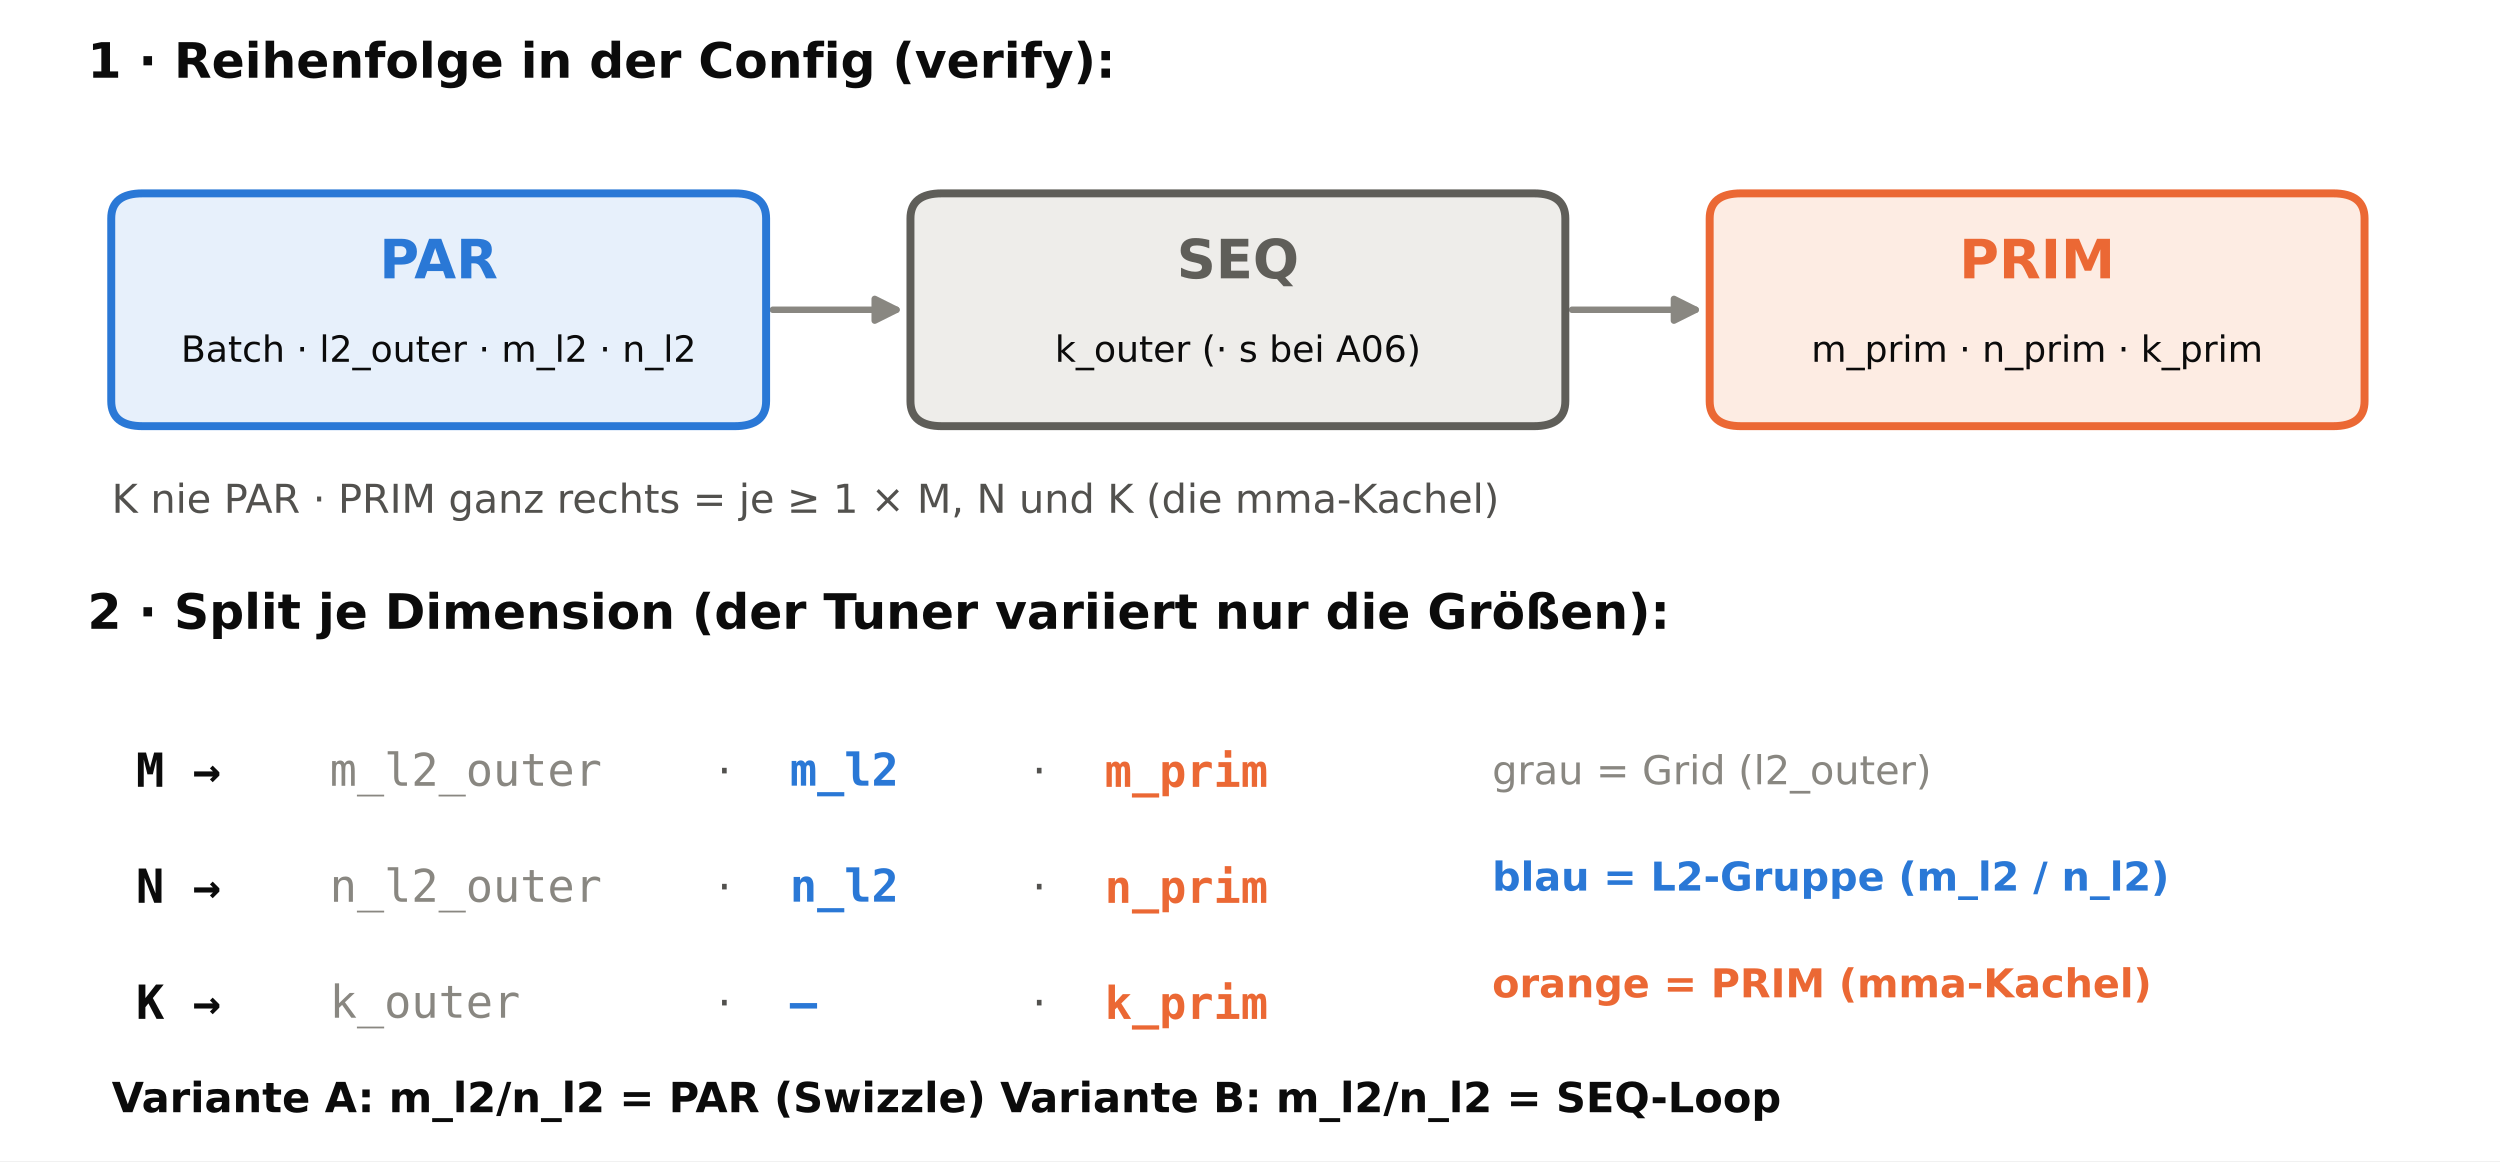
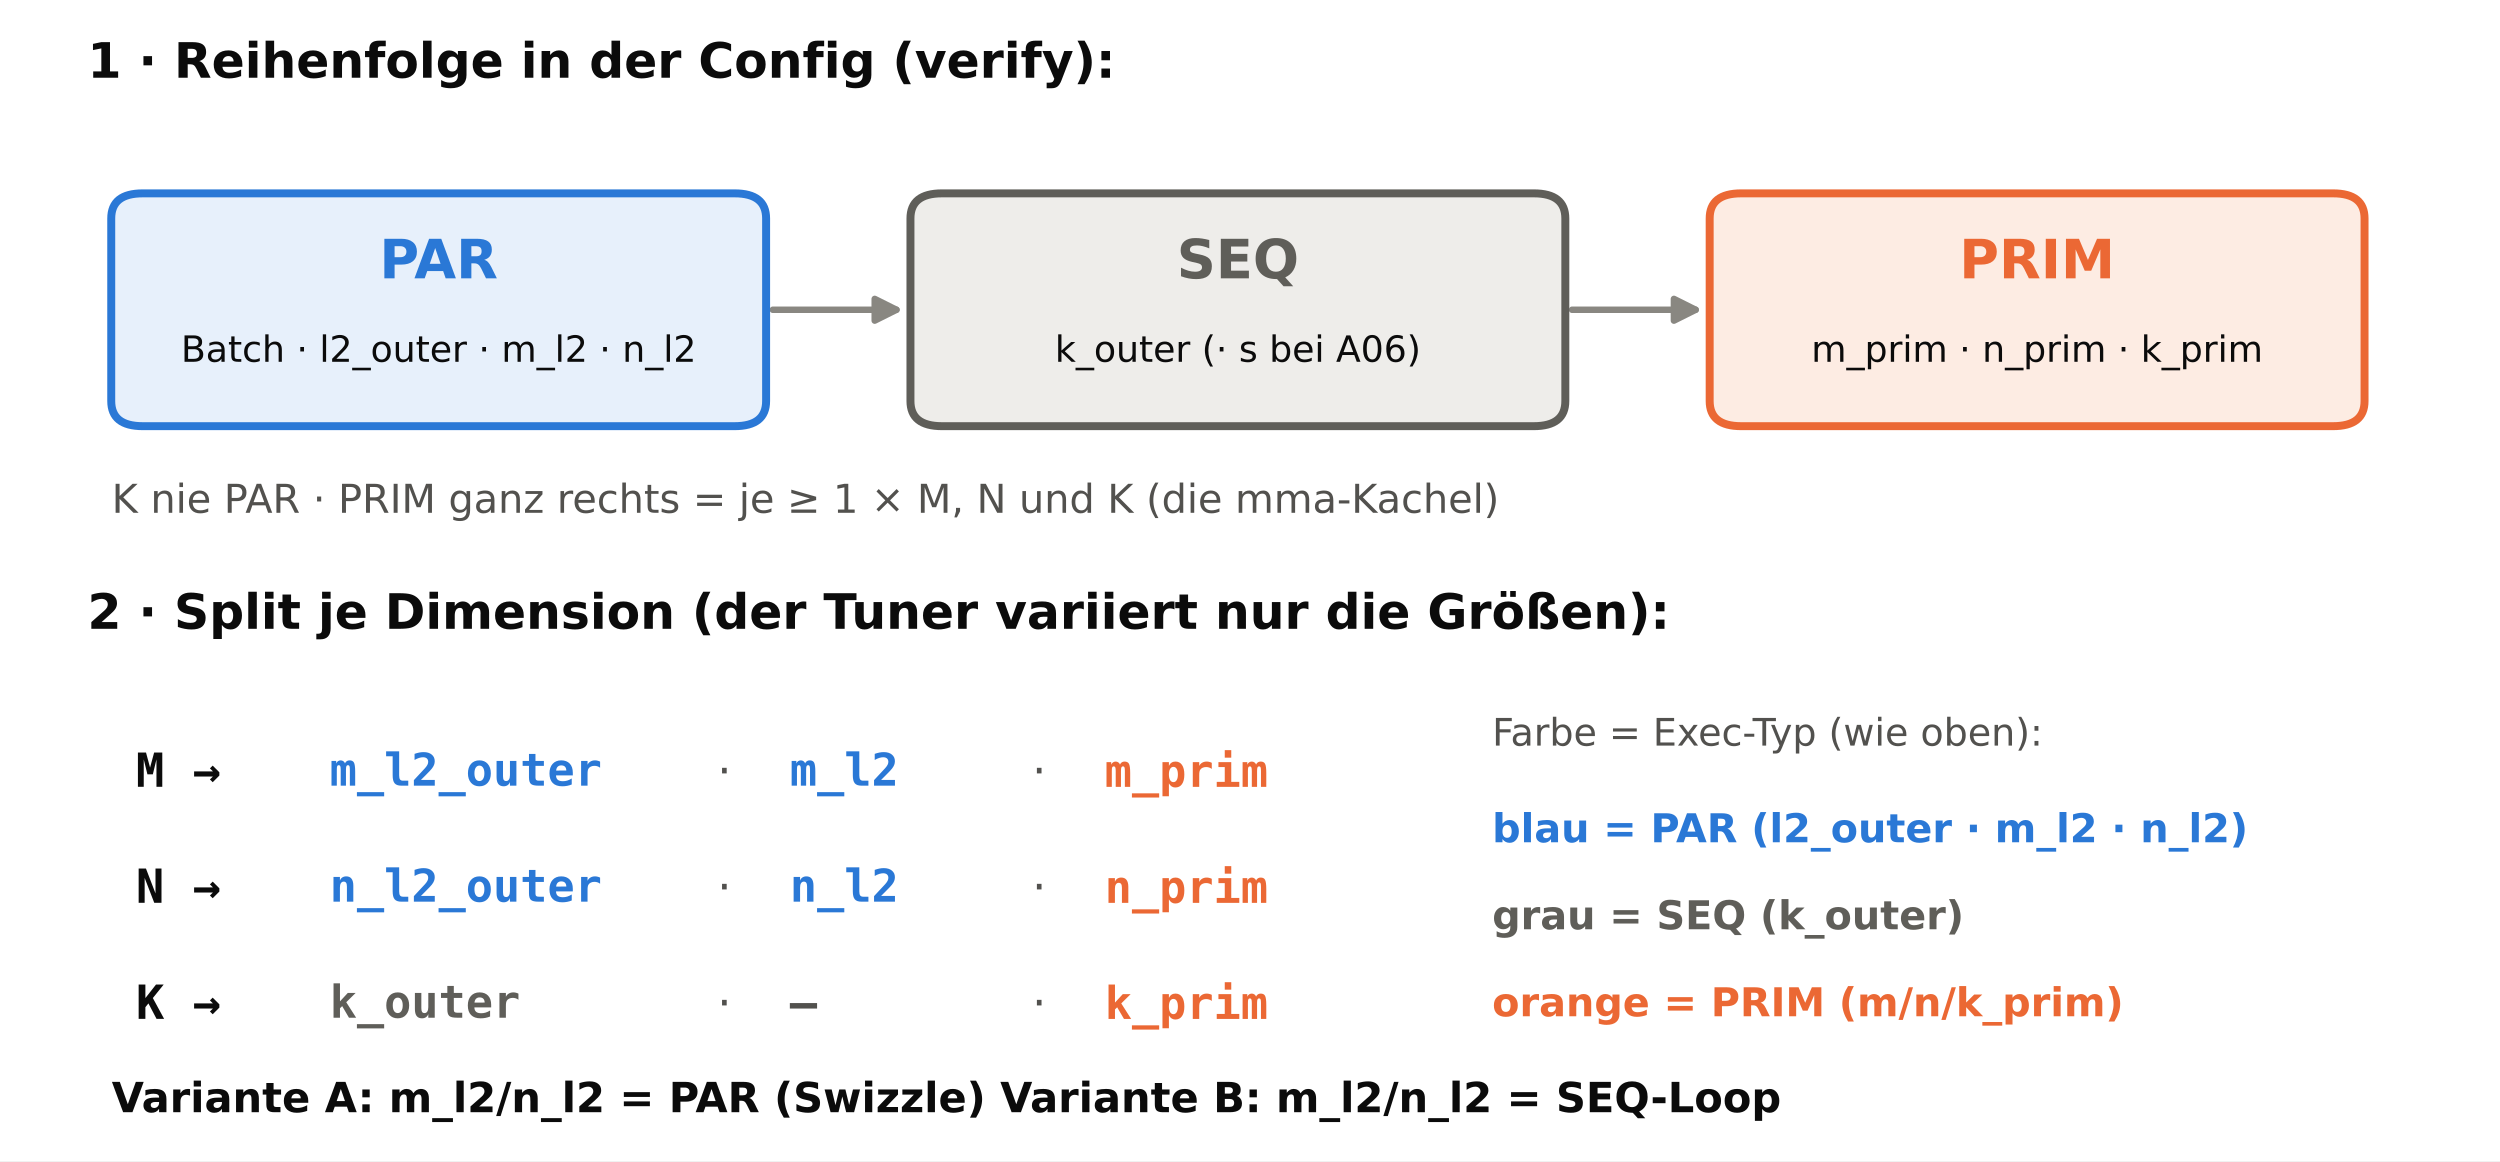
<svg xmlns="http://www.w3.org/2000/svg" width="691.2pt" height="321.014pt" viewBox="0 0 691.2 321.014" version="1.1">
  <defs>
    <style type="text/css">*{stroke-linejoin: round; stroke-linecap: butt}</style>
  </defs>
  <g id="figure_1">
    <g id="patch_1">
      <path d="M 0 321.014  L 691.2 321.014  L 691.2 0  L 0 0  z " style="fill: #ffffff" />
    </g>
    <g id="axes_1">
      <g id="patch_2">
-         <path d="M 213.676 85.644  Q 231.766 85.644 247.844 85.644  " clip-path="url(#pb5a7953a14)" style="fill: none; stroke: #898781; stroke-width: 1.8; stroke-linecap: round" />
-         <path d="M 241.844 82.644  L 247.844 85.644  L 241.844 88.644  z " clip-path="url(#pb5a7953a14)" style="fill: #898781; stroke: #898781; stroke-width: 1.8; stroke-linecap: round" />
+         <path d="M 213.676 85.644  Q 231.766 85.644 247.844 85.644  " clip-path="url(#pd73775efe5)" style="fill: none; stroke: #898781; stroke-width: 1.8; stroke-linecap: round" />
+         <path d="M 241.844 82.644  L 247.844 85.644  L 241.844 88.644  z " clip-path="url(#pd73775efe5)" style="fill: #898781; stroke: #898781; stroke-width: 1.8; stroke-linecap: round" />
      </g>
      <g id="patch_3">
-         <path d="M 434.644 85.644  Q 452.734 85.644 468.812 85.644  " clip-path="url(#pb5a7953a14)" style="fill: none; stroke: #898781; stroke-width: 1.8; stroke-linecap: round" />
-         <path d="M 462.812 82.644  L 468.812 85.644  L 462.812 88.644  z " clip-path="url(#pb5a7953a14)" style="fill: #898781; stroke: #898781; stroke-width: 1.8; stroke-linecap: round" />
+         <path d="M 434.644 85.644  Q 452.734 85.644 468.812 85.644  " clip-path="url(#pd73775efe5)" style="fill: none; stroke: #898781; stroke-width: 1.8; stroke-linecap: round" />
+         <path d="M 462.812 82.644  L 468.812 85.644  L 462.812 88.644  z " clip-path="url(#pd73775efe5)" style="fill: #898781; stroke: #898781; stroke-width: 1.8; stroke-linecap: round" />
      </g>
      <g id="text_1">
        <text style="font-weight: 700; font-size: 13.5px; font-family: 'DejaVu Sans', 'Arial', 'Helvetica', sans-serif; text-anchor: start; fill: #0b0b0b" x="24.192" y="21.492" transform="rotate(-0 24.192 21.492)">1 · Reihenfolge in der Config  (verify):</text>
      </g>
      <g id="patch_4">
-         <path d="M 39.459 117.827  L 203.109 117.827  Q 211.814 117.827 211.814 110.877  L 211.814 60.411  Q 211.814 53.461 203.109 53.461  L 39.459 53.461  Q 30.754 53.461 30.754 60.411  L 30.754 110.877  Q 30.754 117.827 39.459 117.827  z " clip-path="url(#pb5a7953a14)" style="fill: #e7f0fb; stroke: #2a78d6; stroke-width: 2.2; stroke-linejoin: miter" />
+         <path d="M 39.459 117.827  L 203.109 117.827  Q 211.814 117.827 211.814 110.877  L 211.814 60.411  Q 211.814 53.461 203.109 53.461  L 39.459 53.461  Q 30.754 53.461 30.754 60.411  L 30.754 110.877  Q 30.754 117.827 39.459 117.827  z " clip-path="url(#pd73775efe5)" style="fill: #e7f0fb; stroke: #2a78d6; stroke-width: 2.2; stroke-linejoin: miter" />
      </g>
      <g id="patch_5">
-         <path d="M 260.427 117.827  L 424.077 117.827  Q 432.782 117.827 432.782 110.877  L 432.782 60.411  Q 432.782 53.461 424.077 53.461  L 260.427 53.461  Q 251.722 53.461 251.722 60.411  L 251.722 110.877  Q 251.722 117.827 260.427 117.827  z " clip-path="url(#pb5a7953a14)" style="fill: #eeedea; stroke: #5f5e59; stroke-width: 2.2; stroke-linejoin: miter" />
+         <path d="M 260.427 117.827  L 424.077 117.827  Q 432.782 117.827 432.782 110.877  L 432.782 60.411  Q 432.782 53.461 424.077 53.461  L 260.427 53.461  Q 251.722 53.461 251.722 60.411  L 251.722 110.877  Q 251.722 117.827 260.427 117.827  z " clip-path="url(#pd73775efe5)" style="fill: #eeedea; stroke: #5f5e59; stroke-width: 2.2; stroke-linejoin: miter" />
      </g>
      <g id="patch_6">
-         <path d="M 481.395 117.827  L 645.045 117.827  Q 653.75 117.827 653.75 110.877  L 653.75 60.411  Q 653.75 53.461 645.045 53.461  L 481.395 53.461  Q 472.69 53.461 472.69 60.411  L 472.69 110.877  Q 472.69 117.827 481.395 117.827  z " clip-path="url(#pb5a7953a14)" style="fill: #fdece3; stroke: #eb6834; stroke-width: 2.2; stroke-linejoin: miter" />
+         <path d="M 481.395 117.827  L 645.045 117.827  Q 653.75 117.827 653.75 110.877  L 653.75 60.411  Q 653.75 53.461 645.045 53.461  L 481.395 53.461  Q 472.69 53.461 472.69 60.411  L 472.69 110.877  Q 472.69 117.827 481.395 117.827  z " clip-path="url(#pd73775efe5)" style="fill: #fdece3; stroke: #eb6834; stroke-width: 2.2; stroke-linejoin: miter" />
      </g>
      <g id="text_2">
        <text style="font-size: 11px; font-family: 'DejaVu Sans', 'Arial', 'Helvetica', sans-serif; text-anchor: start; fill: #52514e" x="30.888" y="141.777" transform="rotate(-0 30.888 141.777)">K nie PAR   ·   PRIM ganz rechts = je ≥ 1 × M, N und K (die mma-Kachel)</text>
      </g>
      <g id="text_3">
        <text style="font-weight: 700; font-size: 13.5px; font-family: 'DejaVu Sans', 'Arial', 'Helvetica', sans-serif; text-anchor: start; fill: #0b0b0b" x="24.192" y="173.853" transform="rotate(-0 24.192 173.853)">2 · Split je Dimension  (der Tuner variiert nur die Größen):</text>
      </g>
      <g id="text_4">
        <text style="font-weight: 700; font-size: 13px; font-family: 'DejaVu Sans Mono'; text-anchor: start; fill: #0b0b0b" x="37.584" y="217.535" transform="rotate(-0 37.584 217.5352)">M  →</text>
      </g>
      <g id="text_5">
-         <text style="font-size: 12.5px; font-family: 'DejaVu Sans Mono'; text-anchor: start; fill: #898781" x="91.152" y="217.257" transform="rotate(-0 91.152 217.2566)">m_l2_outer</text>
+         <text style="font-weight: 700; font-size: 12.5px; font-family: 'DejaVu Sans Mono'; text-anchor: start; fill: #2a78d6" x="91.152" y="217.223" transform="rotate(-0 91.152 217.2234)">m_l2_outer</text>
      </g>
      <g id="text_6">
        <text style="font-size: 12.5px; font-family: 'DejaVu Sans', 'Arial', 'Helvetica', sans-serif; text-anchor: start; fill: #52514e" x="198.288" y="217.397" transform="rotate(-0 198.288 217.3972)">·</text>
      </g>
      <g id="text_7">
        <text style="font-weight: 700; font-size: 12.5px; font-family: 'DejaVu Sans Mono'; text-anchor: start; fill: #2a78d6" x="218.376" y="217.223" transform="rotate(-0 218.376 217.2234)">m_l2</text>
      </g>
      <g id="text_8">
        <text style="font-size: 12.5px; font-family: 'DejaVu Sans', 'Arial', 'Helvetica', sans-serif; text-anchor: start; fill: #52514e" x="285.336" y="217.397" transform="rotate(-0 285.336 217.3972)">·</text>
      </g>
      <g id="text_9">
        <text style="font-weight: 700; font-size: 12.5px; font-family: 'DejaVu Sans Mono'; text-anchor: start; fill: #eb6834" x="305.424" y="217.555" transform="rotate(-0 305.424 217.5554)">m_prim</text>
      </g>
      <g id="text_10">
        <text style="font-weight: 700; font-size: 13px; font-family: 'DejaVu Sans Mono'; text-anchor: start; fill: #0b0b0b" x="37.584" y="249.611" transform="rotate(-0 37.584 249.6112)">N  →</text>
      </g>
      <g id="text_11">
-         <text style="font-size: 12.5px; font-family: 'DejaVu Sans Mono'; text-anchor: start; fill: #898781" x="91.152" y="249.333" transform="rotate(-0 91.152 249.3326)">n_l2_outer</text>
+         <text style="font-weight: 700; font-size: 12.5px; font-family: 'DejaVu Sans Mono'; text-anchor: start; fill: #2a78d6" x="91.152" y="249.299" transform="rotate(-0 91.152 249.2994)">n_l2_outer</text>
      </g>
      <g id="text_12">
        <text style="font-size: 12.5px; font-family: 'DejaVu Sans', 'Arial', 'Helvetica', sans-serif; text-anchor: start; fill: #52514e" x="198.288" y="249.473" transform="rotate(-0 198.288 249.4732)">·</text>
      </g>
      <g id="text_13">
        <text style="font-weight: 700; font-size: 12.5px; font-family: 'DejaVu Sans Mono'; text-anchor: start; fill: #2a78d6" x="218.376" y="249.299" transform="rotate(-0 218.376 249.2994)">n_l2</text>
      </g>
      <g id="text_14">
        <text style="font-size: 12.5px; font-family: 'DejaVu Sans', 'Arial', 'Helvetica', sans-serif; text-anchor: start; fill: #52514e" x="285.336" y="249.473" transform="rotate(-0 285.336 249.4732)">·</text>
      </g>
      <g id="text_15">
        <text style="font-weight: 700; font-size: 12.5px; font-family: 'DejaVu Sans Mono'; text-anchor: start; fill: #eb6834" x="305.424" y="249.631" transform="rotate(-0 305.424 249.6314)">n_prim</text>
      </g>
      <g id="text_16">
        <text style="font-weight: 700; font-size: 13px; font-family: 'DejaVu Sans Mono'; text-anchor: start; fill: #0b0b0b" x="37.584" y="281.687" transform="rotate(-0 37.584 281.6872)">K  →</text>
      </g>
      <g id="text_17">
-         <text style="font-size: 12.5px; font-family: 'DejaVu Sans Mono'; text-anchor: start; fill: #898781" x="91.152" y="281.375" transform="rotate(-0 91.152 281.3754)">k_outer</text>
+         <text style="font-weight: 700; font-size: 12.5px; font-family: 'DejaVu Sans Mono'; text-anchor: start; fill: #5f5e59" x="91.152" y="281.375" transform="rotate(-0 91.152 281.3754)">k_outer</text>
      </g>
      <g id="text_18">
        <text style="font-size: 12.5px; font-family: 'DejaVu Sans', 'Arial', 'Helvetica', sans-serif; text-anchor: start; fill: #52514e" x="198.288" y="281.549" transform="rotate(-0 198.288 281.5492)">·</text>
      </g>
      <g id="text_19">
-         <text style="font-weight: 700; font-size: 12.5px; font-family: 'DejaVu Sans Mono'; text-anchor: start; fill: #2a78d6" x="218.376" y="281.549" transform="rotate(-0 218.376 281.5492)">—</text>
+         <text style="font-weight: 700; font-size: 12.5px; font-family: 'DejaVu Sans Mono'; text-anchor: start; fill: #52514e" x="218.376" y="281.549" transform="rotate(-0 218.376 281.5492)">—</text>
      </g>
      <g id="text_20">
        <text style="font-size: 12.5px; font-family: 'DejaVu Sans', 'Arial', 'Helvetica', sans-serif; text-anchor: start; fill: #52514e" x="285.336" y="281.549" transform="rotate(-0 285.336 281.5492)">·</text>
      </g>
      <g id="text_21">
        <text style="font-weight: 700; font-size: 12.5px; font-family: 'DejaVu Sans Mono'; text-anchor: start; fill: #eb6834" x="305.424" y="281.707" transform="rotate(-0 305.424 281.7074)">k_prim</text>
      </g>
      <g id="text_22">
-         <text style="font-size: 11px; font-family: 'DejaVu Sans', 'Arial', 'Helvetica', sans-serif; text-anchor: start; fill: #898781" x="412.56" y="216.83" transform="rotate(-0 412.56 216.8303)">grau = Grid (l2_outer)</text>
+         <text style="font-size: 10.5px; font-family: 'DejaVu Sans', 'Arial', 'Helvetica', sans-serif; text-anchor: start; fill: #52514e" x="412.56" y="206.153" transform="rotate(-0 412.56 206.1533)">Farbe = Exec-Typ (wie oben):</text>
      </g>
      <g id="text_23">
-         <text style="font-weight: 700; font-size: 11px; font-family: 'DejaVu Sans', 'Arial', 'Helvetica', sans-serif; text-anchor: start; fill: #2a78d6" x="412.56" y="246.233" transform="rotate(-0 412.56 246.2333)">blau = L2-Gruppe (m_l2 / n_l2)</text>
+         <text style="font-weight: 700; font-size: 11px; font-family: 'DejaVu Sans', 'Arial', 'Helvetica', sans-serif; text-anchor: start; fill: #2a78d6" x="412.56" y="232.868" transform="rotate(-0 412.56 232.8683)">blau = PAR (l2_outer · m_l2 · n_l2)</text>
      </g>
      <g id="text_24">
-         <text style="font-weight: 700; font-size: 11px; font-family: 'DejaVu Sans', 'Arial', 'Helvetica', sans-serif; text-anchor: start; fill: #eb6834" x="412.56" y="275.746" transform="rotate(-0 412.56 275.7463)">orange = PRIM (mma-Kachel)</text>
+         <text style="font-weight: 700; font-size: 11px; font-family: 'DejaVu Sans', 'Arial', 'Helvetica', sans-serif; text-anchor: start; fill: #5f5e59" x="412.56" y="256.925" transform="rotate(-0 412.56 256.9253)">grau = SEQ (k_outer)</text>
      </g>
      <g id="text_25">
+         <text style="font-weight: 700; font-size: 11px; font-family: 'DejaVu Sans', 'Arial', 'Helvetica', sans-serif; text-anchor: start; fill: #eb6834" x="412.56" y="280.982" transform="rotate(-0 412.56 280.9823)">orange = PRIM (m/n/k_prim)</text>
+       </g>
+       <g id="text_26">
        <text style="font-weight: 700; font-size: 11.5px; font-family: 'DejaVu Sans', 'Arial', 'Helvetica', sans-serif; text-anchor: start; fill: #0b0b0b" x="30.888" y="307.503" transform="rotate(-0 30.888 307.503)">Variante A: m_l2/n_l2 = PAR (Swizzle)        Variante B: m_l2/n_l2 = SEQ-Loop</text>
      </g>
-       <g id="text_26">
+       <g id="text_27">
        <text style="font-weight: 700; font-size: 15px; font-family: 'DejaVu Sans', 'Arial', 'Helvetica', sans-serif; text-anchor: middle; fill: #2a78d6" x="121.284" y="76.953" transform="rotate(-0 121.284 76.95266)">PAR</text>
      </g>
-       <g id="text_27">
+       <g id="text_28">
        <text style="font-size: 10px; font-family: 'DejaVu Sans', 'Arial', 'Helvetica', sans-serif; text-anchor: middle; fill: #0b0b0b" x="121.284" y="100.026" transform="rotate(-0 121.284 100.0255)">Batch · l2_outer · m_l2 · n_l2</text>
      </g>
-       <g id="text_28">
+       <g id="text_29">
        <text style="font-weight: 700; font-size: 15px; font-family: 'DejaVu Sans', 'Arial', 'Helvetica', sans-serif; text-anchor: middle; fill: #5f5e59" x="342.252" y="76.953" transform="rotate(-0 342.252 76.95266)">SEQ</text>
      </g>
-       <g id="text_29">
+       <g id="text_30">
        <text style="font-size: 10px; font-family: 'DejaVu Sans', 'Arial', 'Helvetica', sans-serif; text-anchor: middle; fill: #0b0b0b" x="342.252" y="100.026" transform="rotate(-0 342.252 100.0255)">k_outer  (· s bei A06)</text>
      </g>
-       <g id="text_30">
+       <g id="text_31">
        <text style="font-weight: 700; font-size: 15px; font-family: 'DejaVu Sans', 'Arial', 'Helvetica', sans-serif; text-anchor: middle; fill: #eb6834" x="563.22" y="76.953" transform="rotate(-0 563.22 76.95266)">PRIM</text>
      </g>
-       <g id="text_31">
+       <g id="text_32">
        <text style="font-size: 10px; font-family: 'DejaVu Sans', 'Arial', 'Helvetica', sans-serif; text-anchor: middle; fill: #0b0b0b" x="563.22" y="100.026" transform="rotate(-0 563.22 100.0255)">m_prim · n_prim · k_prim</text>
      </g>
    </g>
  </g>
  <defs>
-     <clipPath id="pb5a7953a14">
+     <clipPath id="pd73775efe5">
      <rect x="10.8" y="10.8" width="669.6" height="299.376" />
    </clipPath>
  </defs>
</svg>
